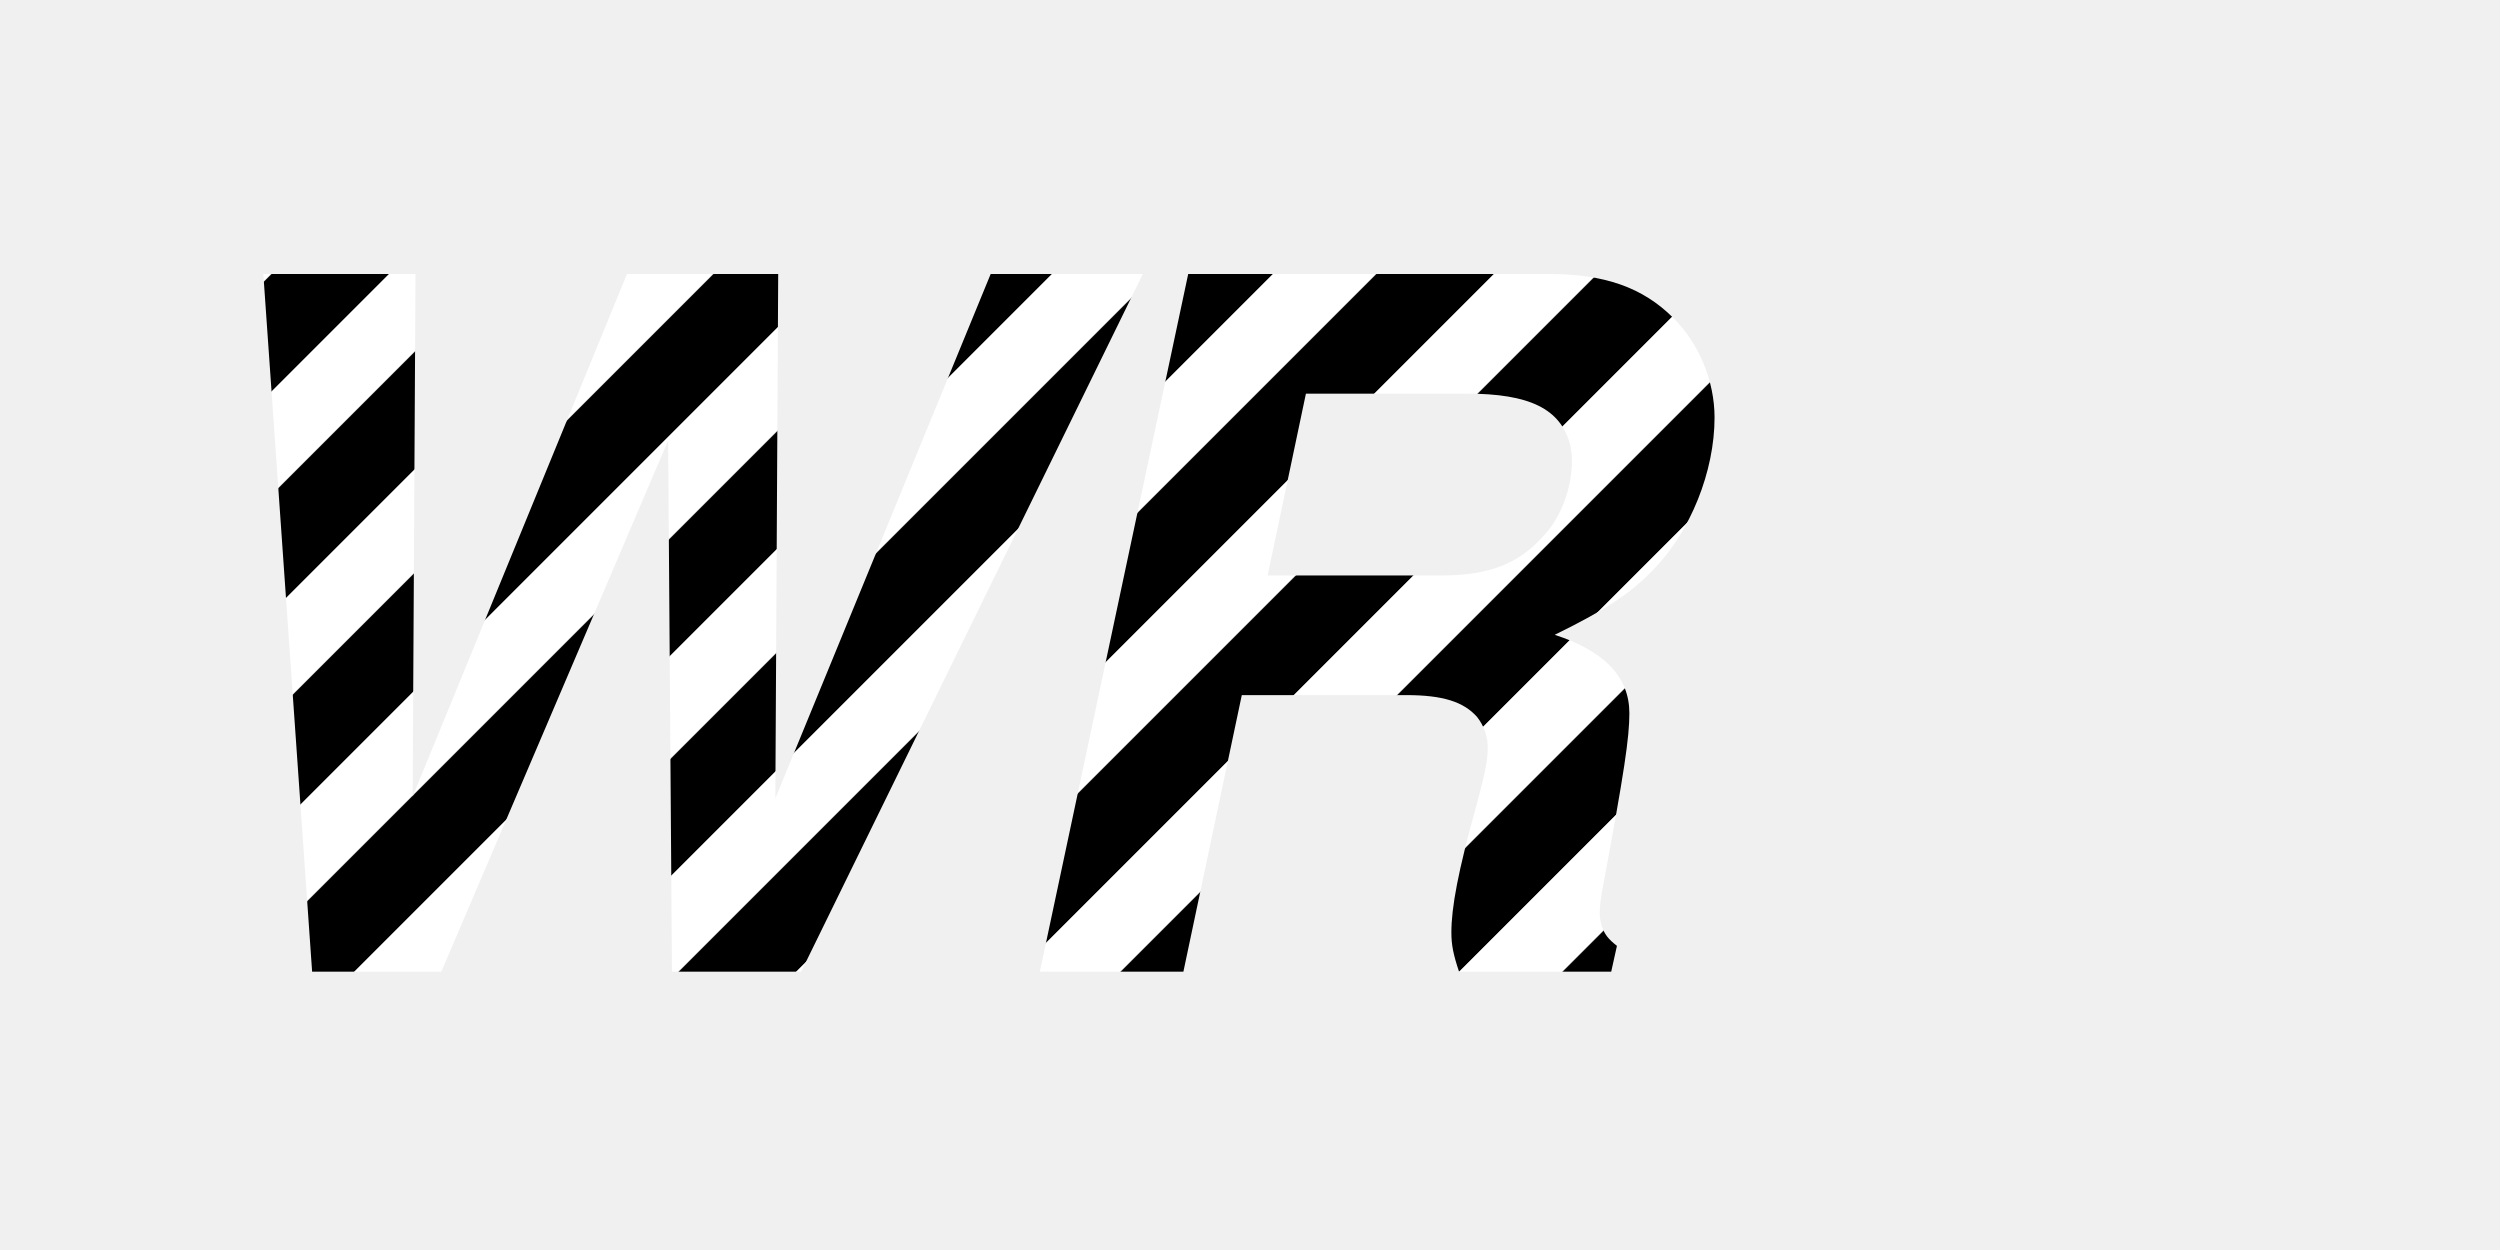
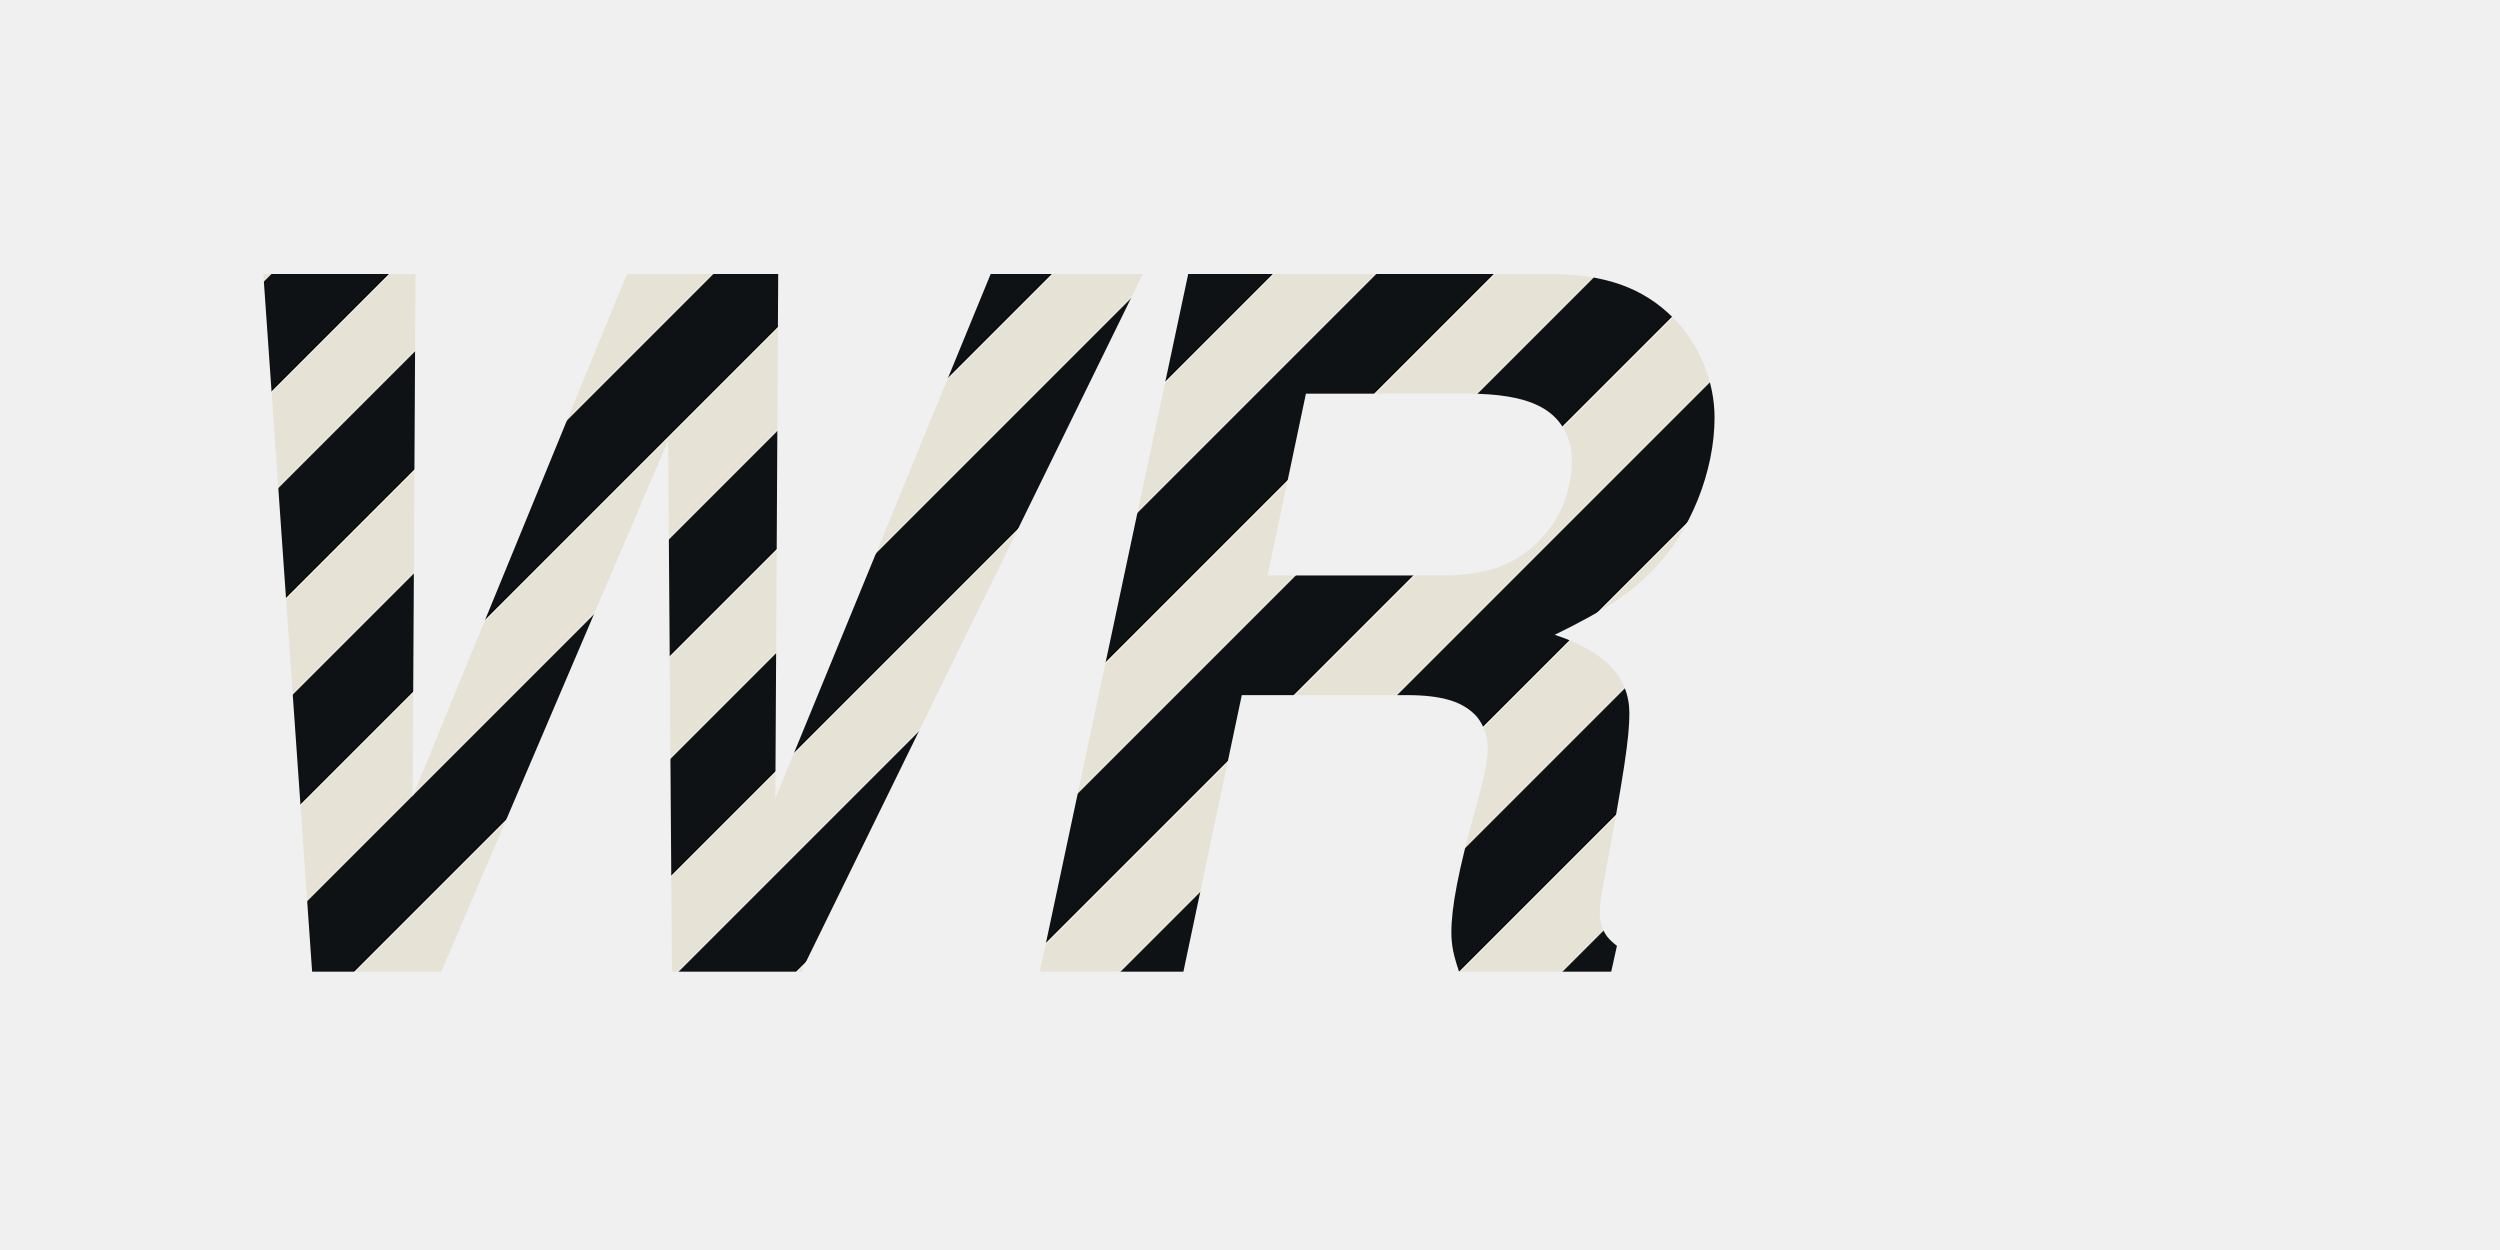
<svg xmlns="http://www.w3.org/2000/svg" viewBox="0 0 1024 512" role="img" aria-labelledby="title">
  <defs>
    <style>
      .wr-mark {
        font-family: "Arial Black", "Helvetica Neue", Helvetica, Arial, sans-serif;
        font-size: 392px;
        font-style: italic;
        font-weight: 900;
        letter-spacing: -12px;
      }
    </style>
    <pattern id="diagonal-stripes" width="64" height="64" patternUnits="userSpaceOnUse" patternTransform="rotate(45)">
-       <rect width="64" height="64" fill="black" />
-       <rect width="30" height="64" fill="white" />
+       <rect width="64" height="64" fill="#0e1214" />
+       <rect width="30" height="64" fill="#e6e2d6" />
    </pattern>
  </defs>
  <text class="wr-mark" x="42" y="398" fill="url(#diagonal-stripes)">WR</text>
</svg>
